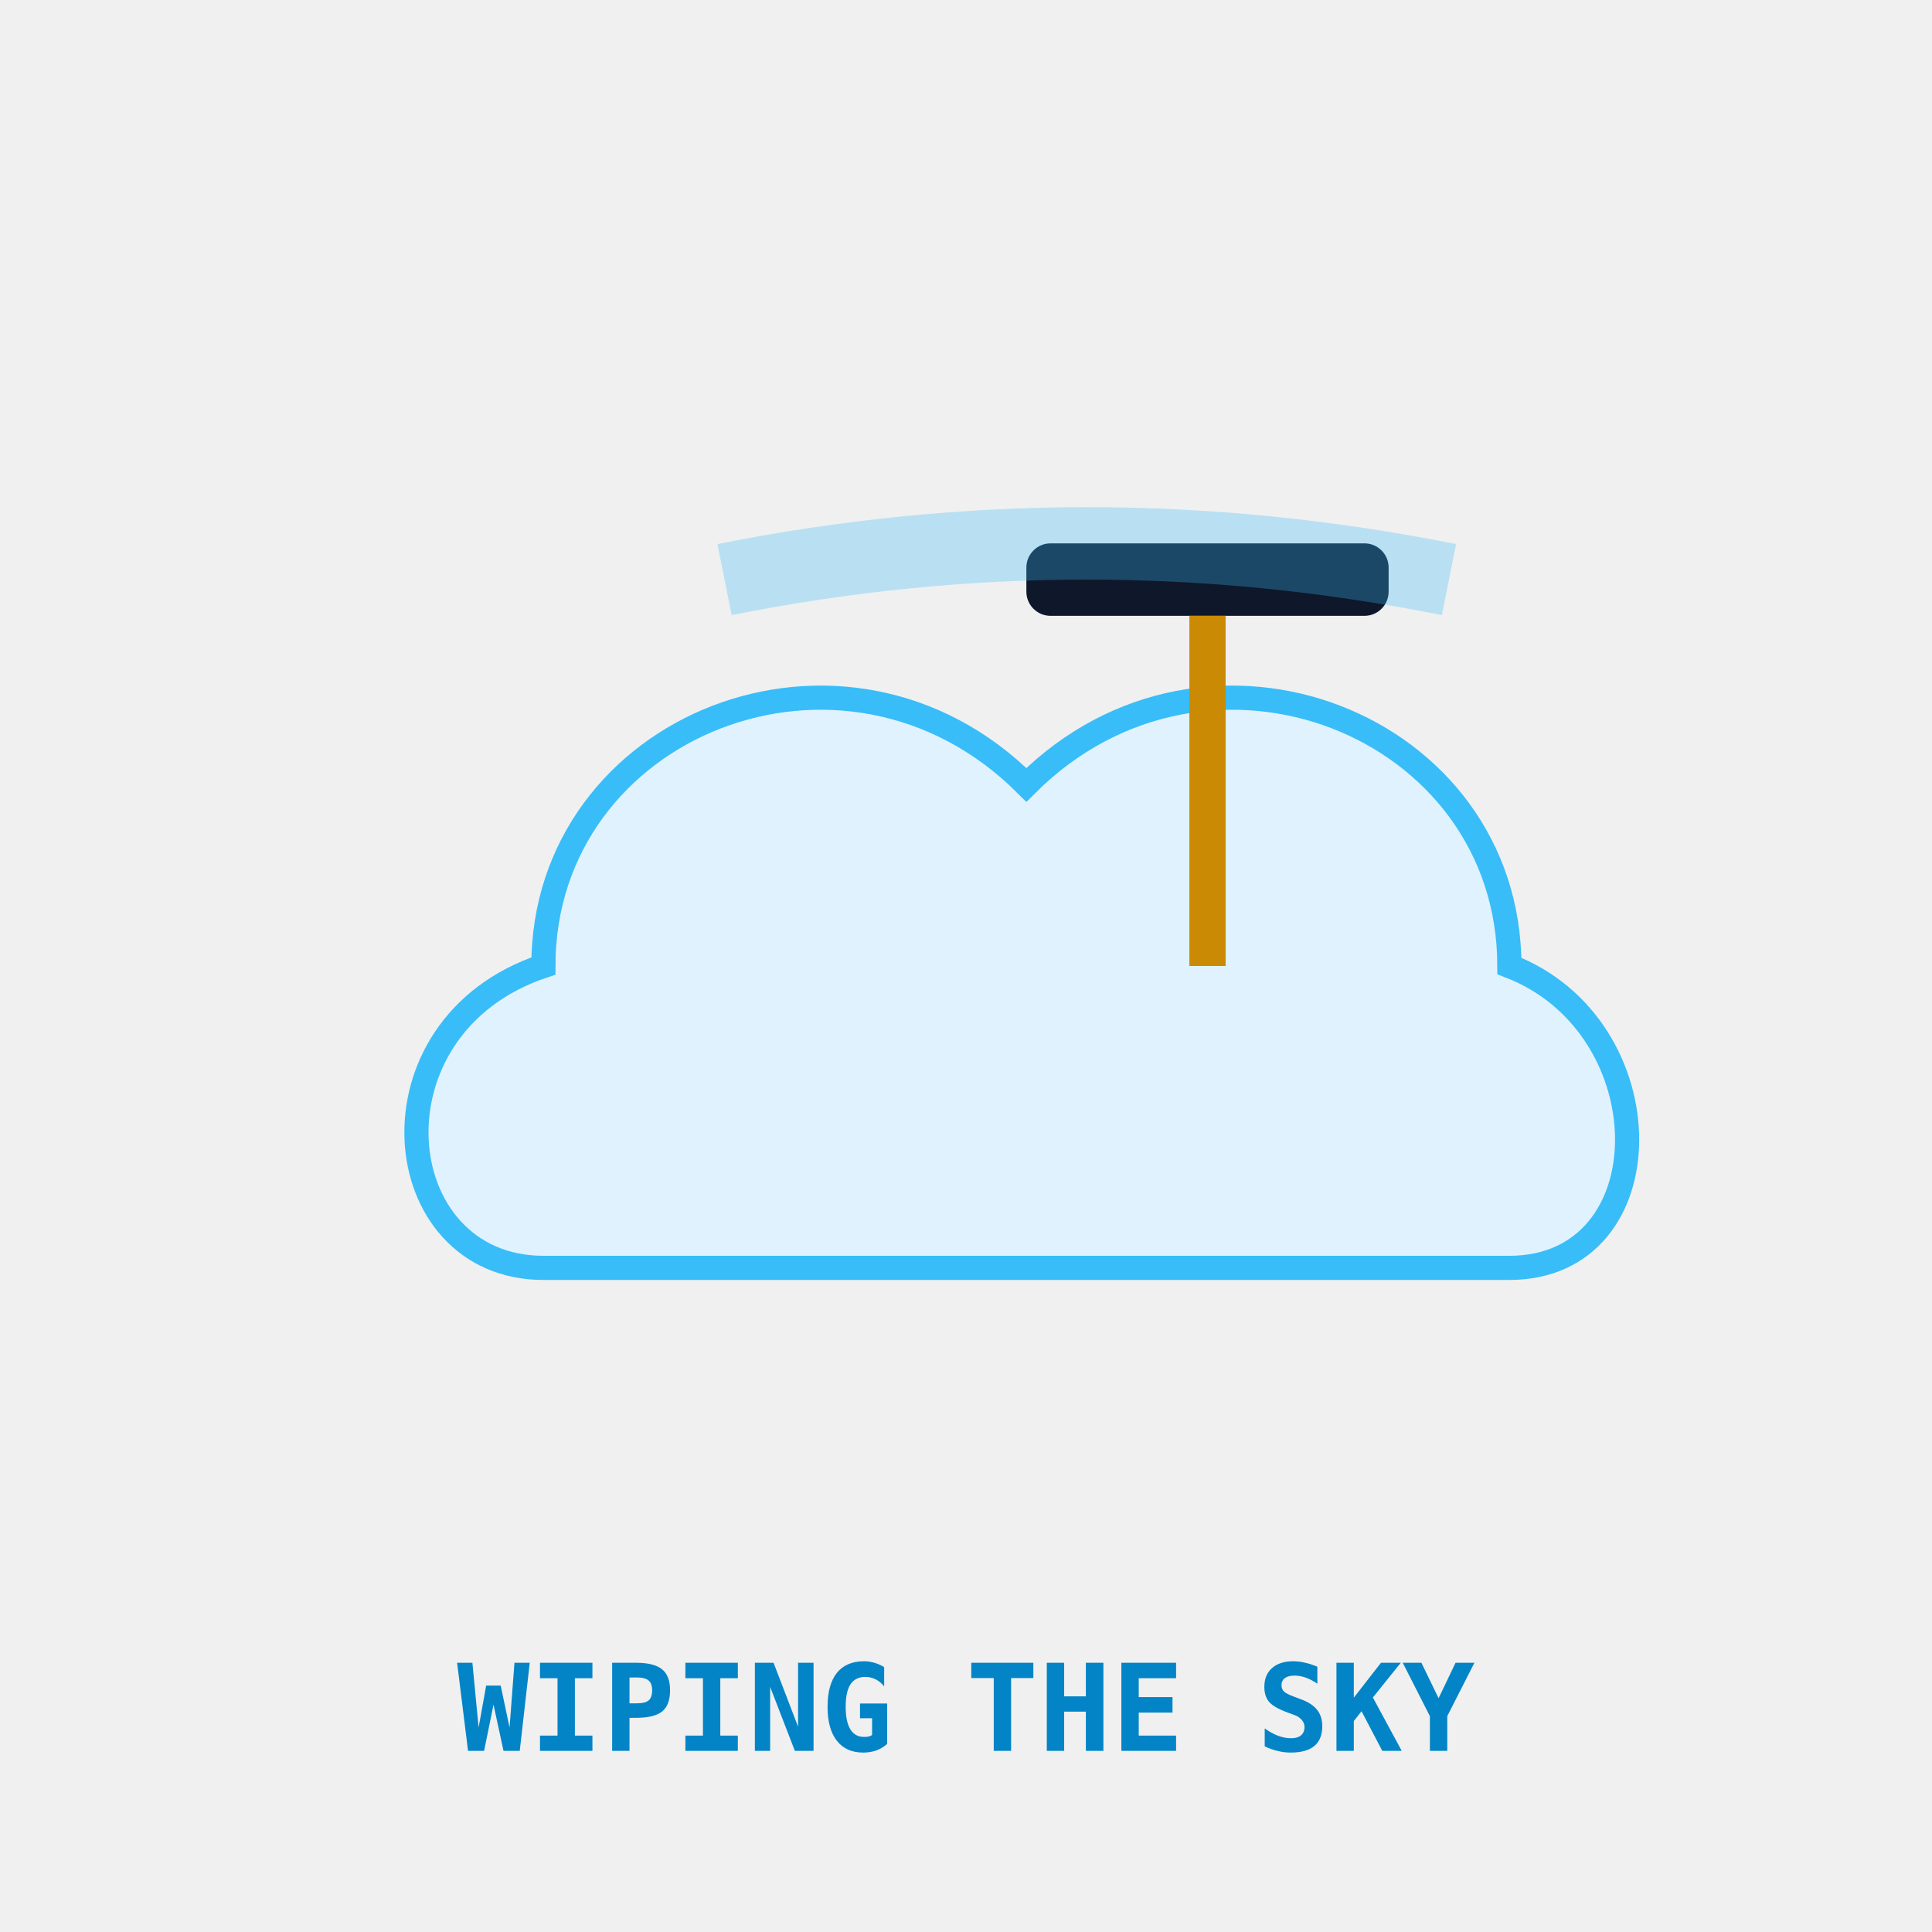
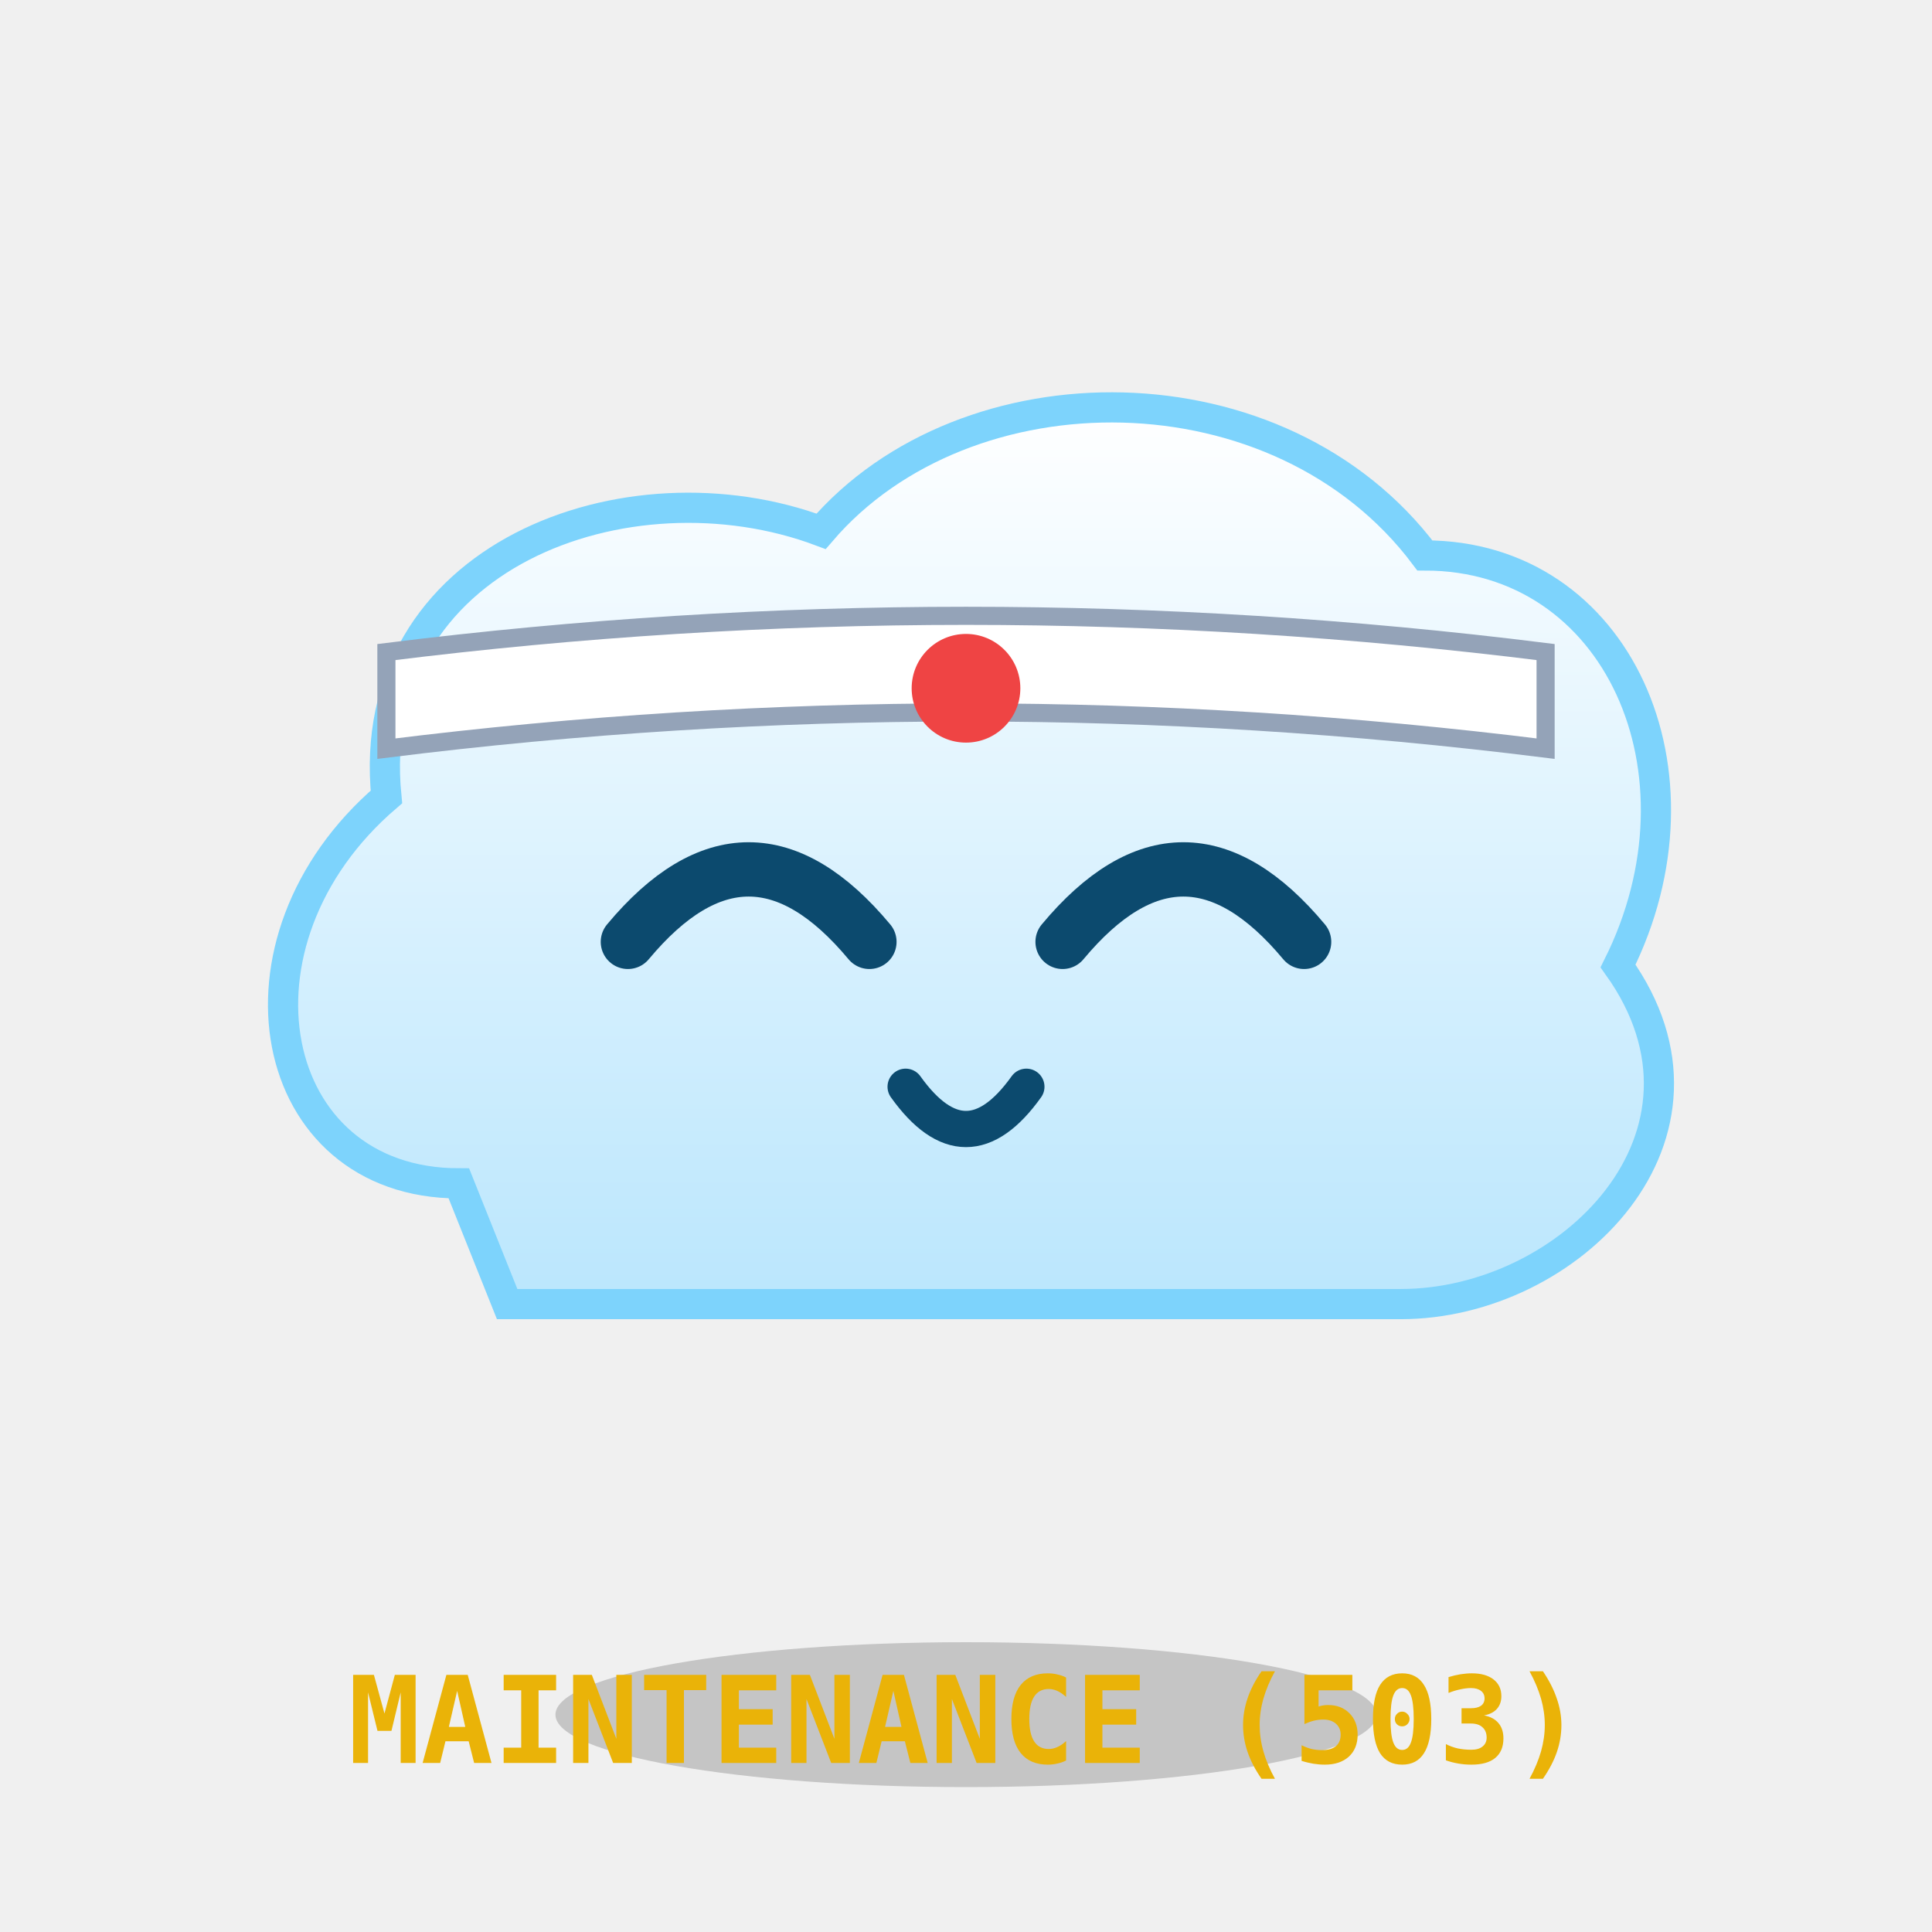
<svg xmlns="http://www.w3.org/2000/svg" viewBox="0 0 160 160" width="100%" height="100%">
-   <path d="M 45 105 C 32 105 30 85 45 80 C 45 60 70 50 85 65 C 100 50 125 60 125 80 C 138 85 138 105 125 105 Z" fill="#e0f2fe" stroke="#38bdf8" stroke-width="2" />
-   <rect x="85" y="45" width="30" height="6" rx="2" fill="#0f172a" />
-   <line x1="100" y1="51" x2="100" y2="80" stroke="#ca8a04" stroke-width="3" />
-   <path d="M 60 48 Q 90 42 120 48" fill="none" stroke="#38bdf8" stroke-width="6" opacity="0.3" />
-   <text x="80" y="145" font-family="monospace" font-size="10" font-weight="bold" fill="#0284c7" text-anchor="middle">WIPING THE SKY</text>
+   <defs>
+     <linearGradient id="cloud-grad" x1="0%" y1="0%" x2="0%" y2="100%">
+       <stop offset="0%" stop-color="#ffffff" />
+       <stop offset="100%" stop-color="#bae6fd" />
+     </linearGradient>
+   </defs>
+   <style>
+     @keyframes workNod {
+       0%, 100% { transform: translateY(0); }
+       50% { transform: translateY(-5px); }
+     }
+     .head-work { animation: workNod 1.8s ease-in-out infinite; }
+   </style>
+   <ellipse cx="80" cy="142" rx="34" ry="6" fill="#000000" opacity="0.18" />
+   <g class="head-work">
+     <path d="M 38 98 C 22 98 18 78 32 66 C 30 46 52 38 68 44 C 80 30 106 30 118 46 C 134 46 142 64 134 80 C 144 94 130 108 116 108 L 42 108 Z" fill="url(#cloud-grad)" stroke="#7dd3fc" stroke-width="2.5" />
+     <path d="M 32 54 Q 80 48 128 54 L 128 62 Q 80 56 32 62 Z" fill="#ffffff" stroke="#94a3b8" stroke-width="1.5" />
+     <circle cx="80" cy="57" r="4.5" fill="#ef4444" />
+     <path d="M 52 78 Q 62 66 72 78" fill="none" stroke="#0c4a6e" stroke-width="4.5" stroke-linecap="round" />
+     <path d="M 88 78 Q 98 66 108 78" fill="none" stroke="#0c4a6e" stroke-width="4.5" stroke-linecap="round" />
+     <path d="M 75 90 Q 80 97 85 90" fill="none" stroke="#0c4a6e" stroke-width="3" stroke-linecap="round" />
+   </g>
+   <text x="80" y="146" font-family="monospace" font-size="10" font-weight="bold" fill="#eab308" text-anchor="middle">MAINTENANCE (503)</text>
</svg>
